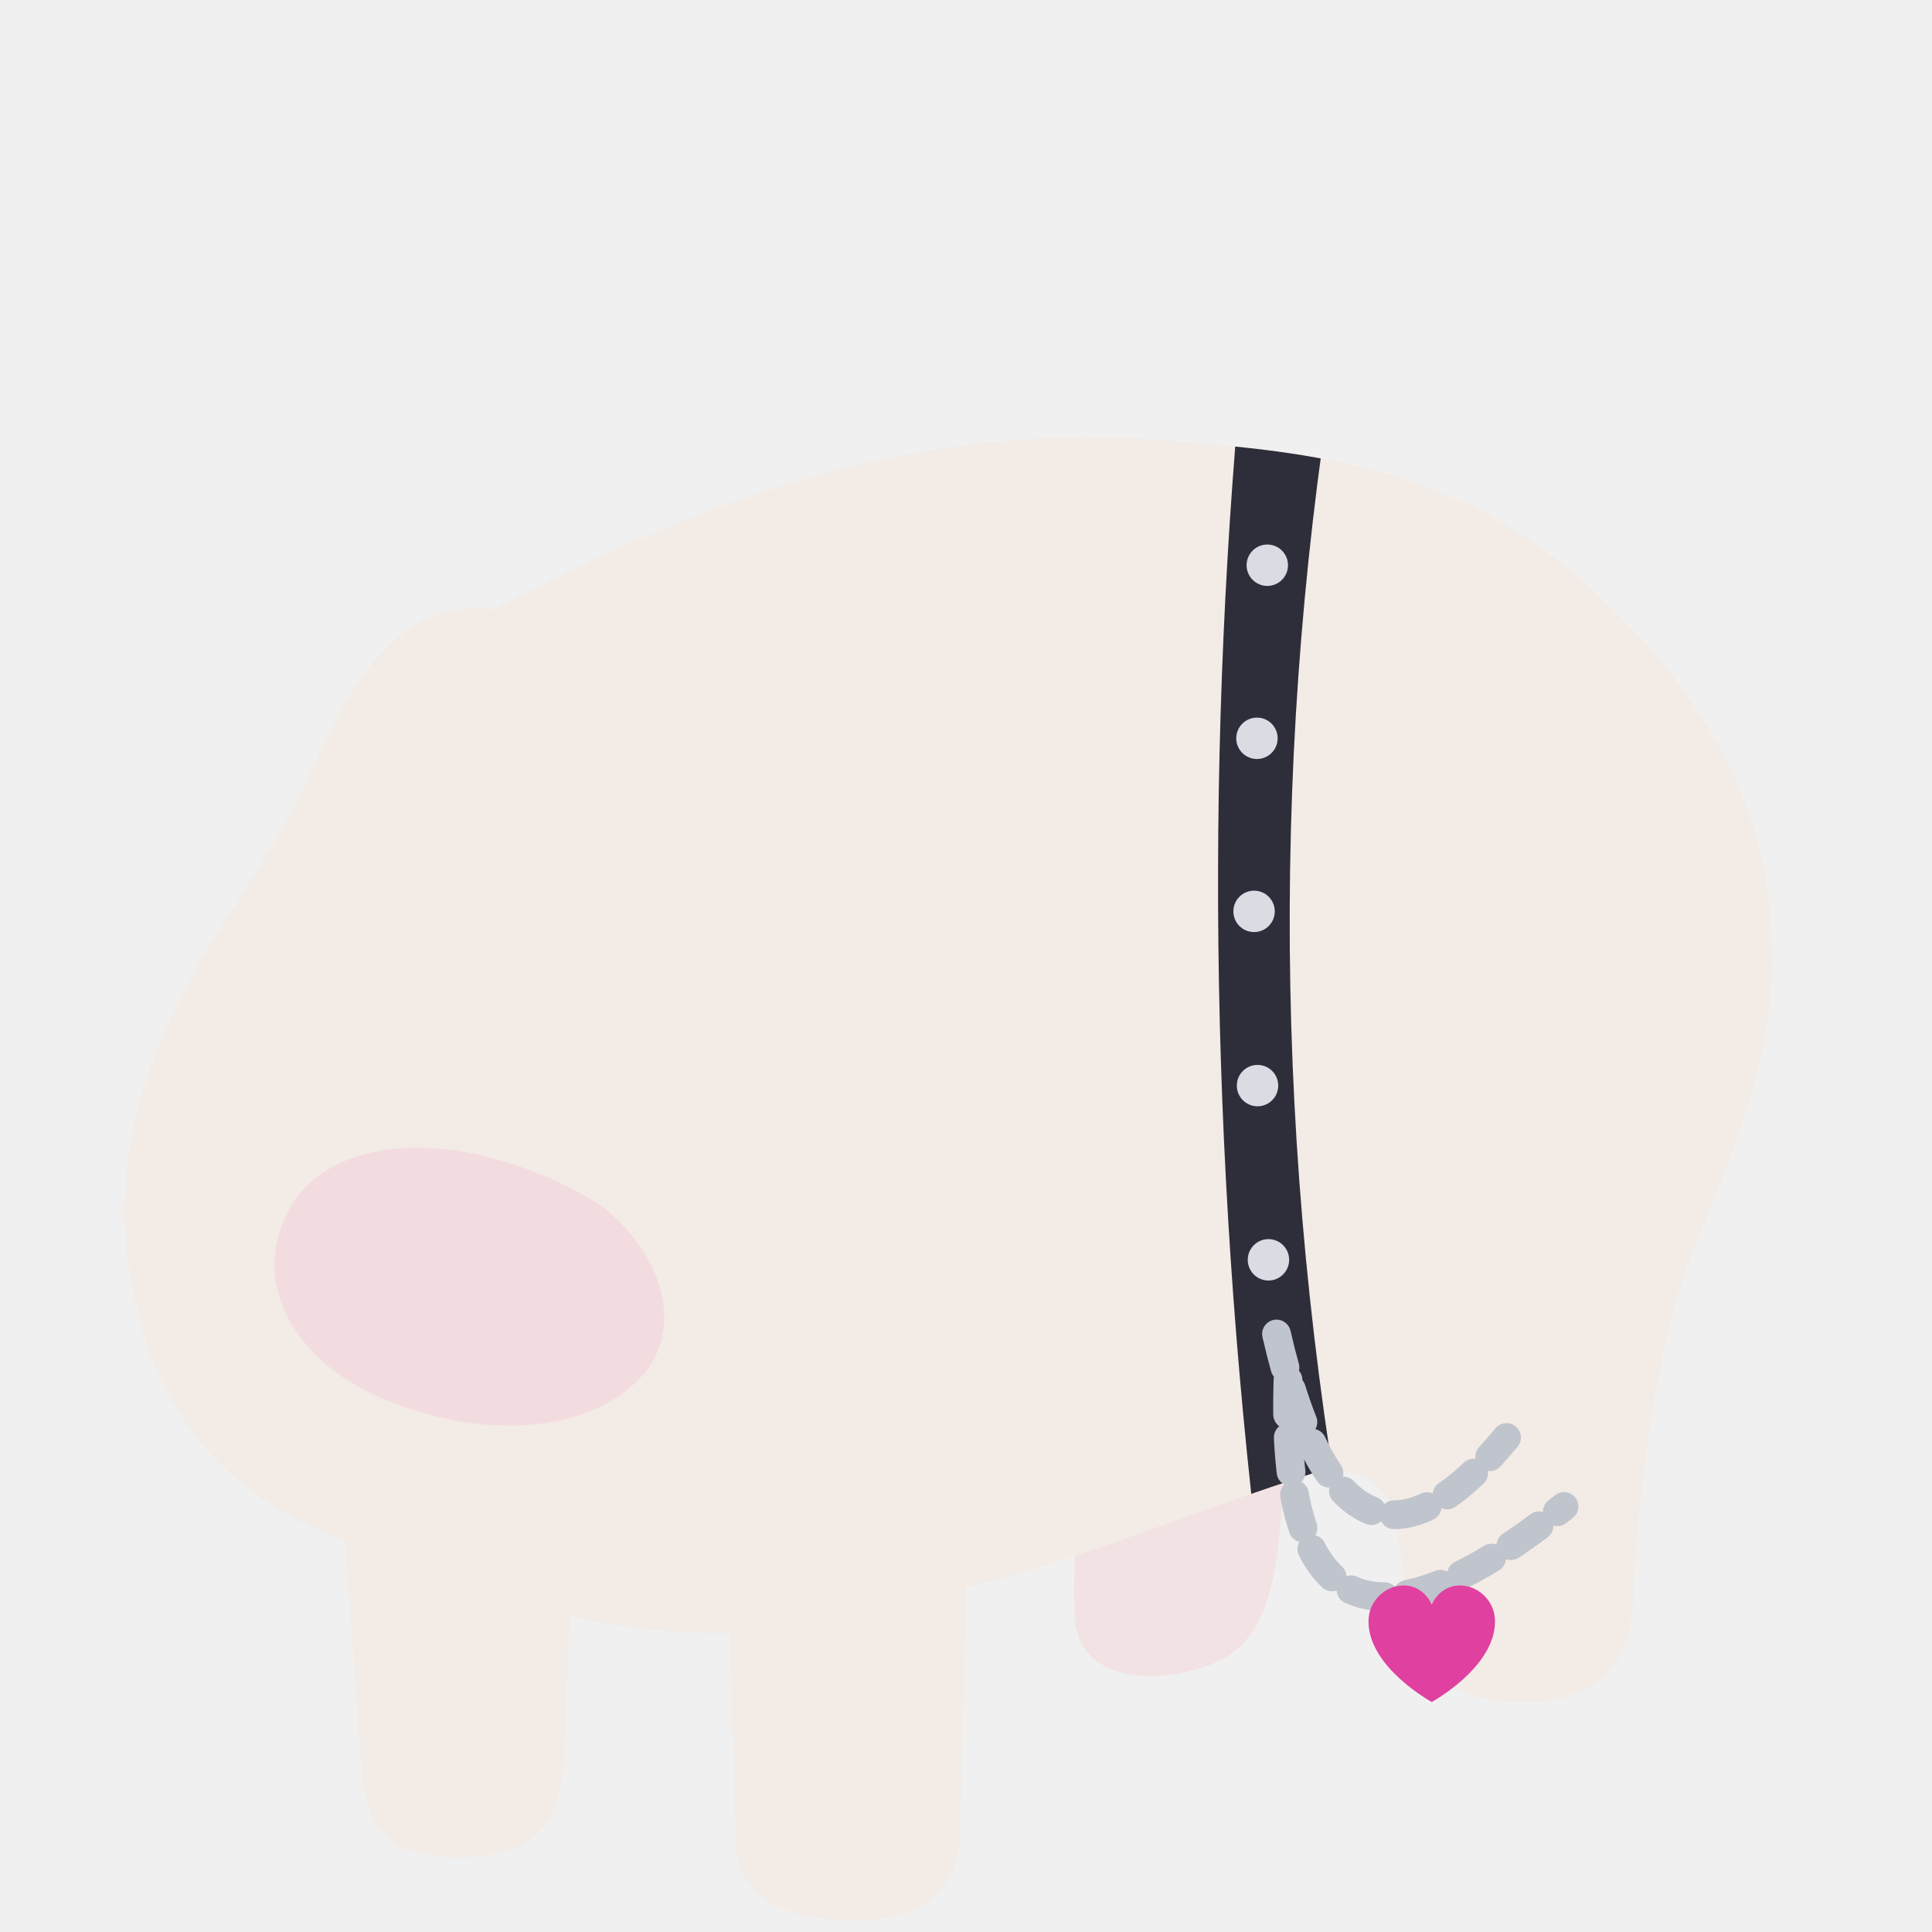
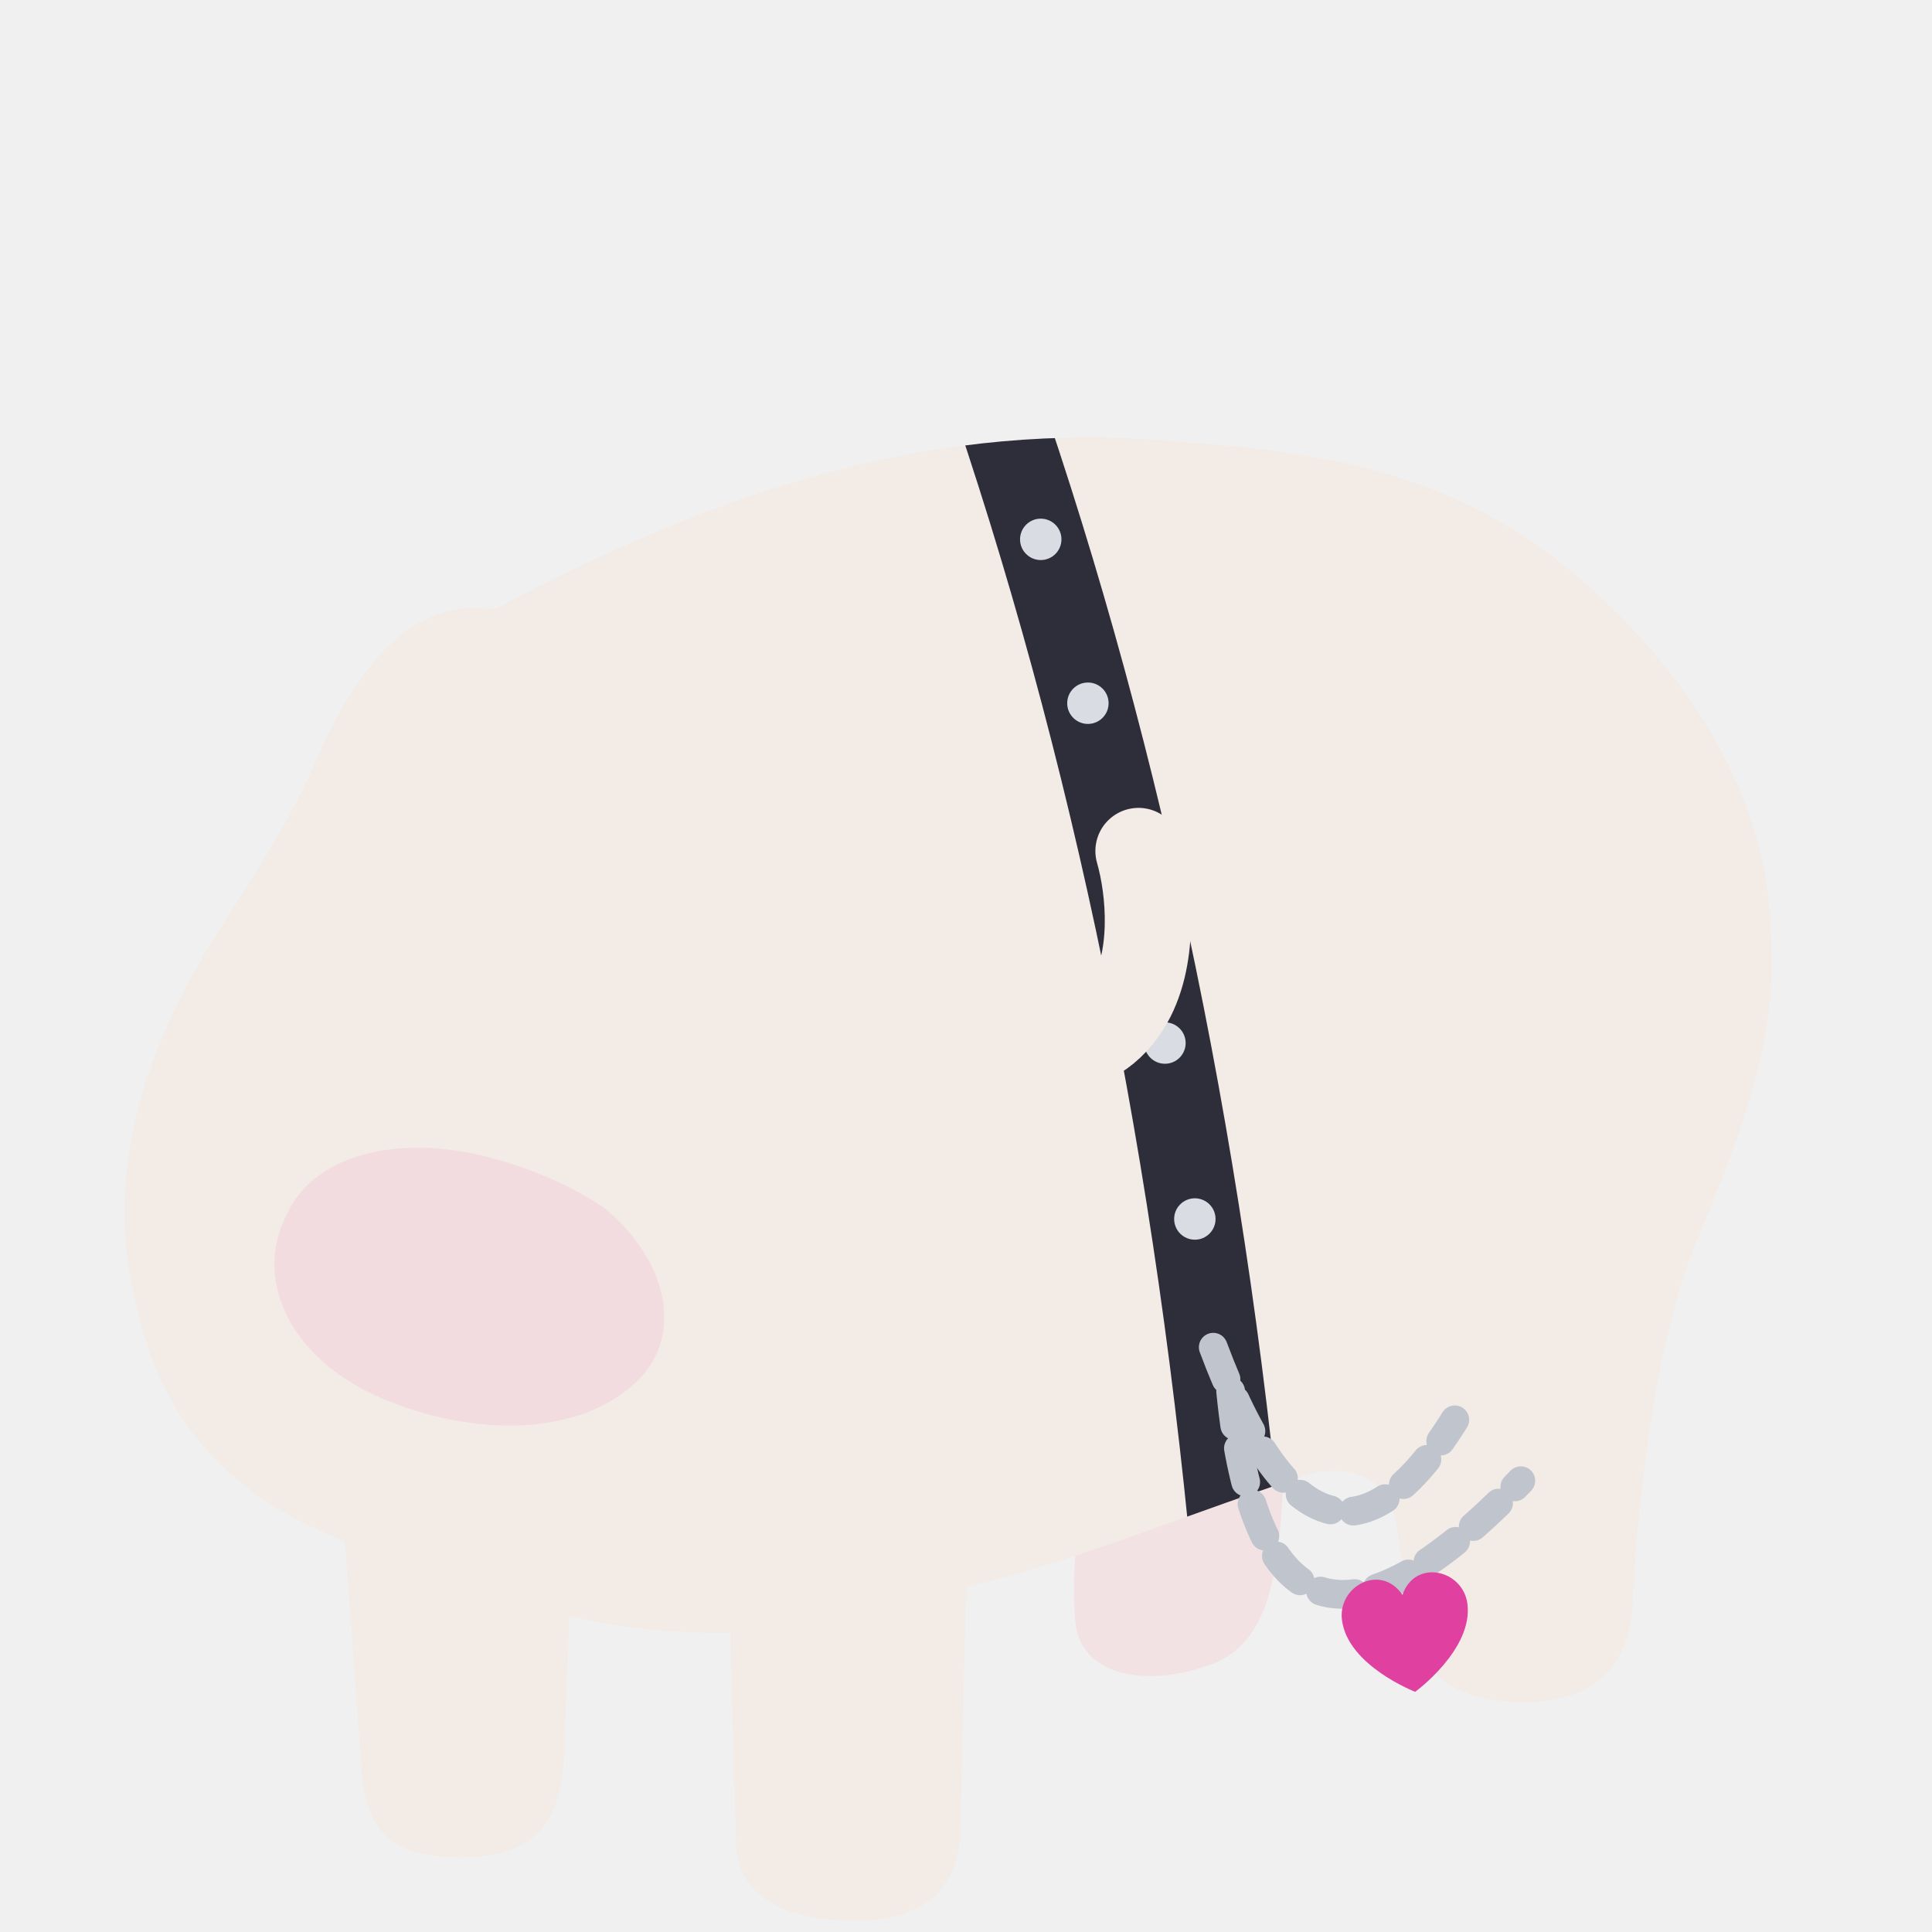
<svg xmlns="http://www.w3.org/2000/svg" viewBox="24 -36 336 336" width="128" height="128" role="img" aria-label="杀马特腰链">
  <style>@media (prefers-reduced-motion:reduce){*{animation:none!important}}</style>
  <g opacity=".18">
    <path fill="#FF9FA5" d="M214 210C213 221 210 232 211 246C212 256 224 257 233 254C244 251 246 240 247 225L248 211Z" />
    <path fill="#FFD1AF" d="M110 70C155 46 192 37 231 41C259 43 279 48 298 64C320 83 332 105 332 128C333 146 326 163 319 180C312 197 309 223 308 241C308 254 301 260 289 260C277 260 270 255 269 244L267 230C266 222 261 219 253 220C231 227 213 235 192 240L191 282C191 292 185 298 173 298C159 298 152 293 152 284L151 248C140 248 131 247 123 245L122 271C121 282 116 287 104 287C93 287 88 283 87 273L84 232C63 224 52 210 48 192C42 170 48 148 62 126C69 115 75 106 80 94C87 79 96 68 110 70Z" />
    <path fill="#FF8195" d="M108 165C91 161 78 166 74 175C68 186 74 200 90 207C106 214 125 214 135 204C143 196 140 183 129 174C123 170 116 167 108 165Z" />
  </g>
  <g class="w-chainbelt" data-wear="chainbelt" data-slot="waist">
-     <style>.w-chainbelt-chain{animation:w-chainbelt-swing 1.3s ease-in-out infinite;transform-origin:248px 200px}
+     <style>.w-chainbelt-chain{animation:w-chainbelt-swing 1.3s ease-in-out infinite;transform-box:fill-box;transform-origin:0 0}
    @keyframes w-chainbelt-swing{0%,100%{transform:rotate(-6deg)}50%{transform:rotate(6deg)}}</style>
    <clipPath id="w-chainbelt-body">
      <path d="M110 70C155 46 192 37 231 41C259 43 279 48 298 64C320 83 332 105 332 128C333 146 326 163 319 180C312 197 309 223 308 241C308 254 301 260 289 260C277 260 270 255 269 244L267 230C266 222 261 219 253 220C231 227 213 235 192 240L191 282C191 292 185 298 173 298C159 298 152 293 152 284L151 248C140 248 131 247 123 245L122 271C121 282 116 287 104 287C93 287 88 283 87 273L84 232C63 224 52 210 48 192C42 170 48 148 62 126C69 115 75 106 80 94C87 79 96 68 110 70Z" />
    </clipPath>
-     <g clip-path="url(#w-chainbelt-body)">
-       <path d="M240 28Q230 135 244 244H260Q238.8 135 256 28Z" fill="#2E2E3A" />
-       <circle cx="244.4" cy="62.3" r="3.6" fill="#D9DCE3" />
-       <circle cx="242.6" cy="92.4" r="3.6" fill="#D9DCE3" />
-       <circle cx="242.1" cy="122.5" r="3.6" fill="#D9DCE3" />
-       <circle cx="242.7" cy="152.8" r="3.6" fill="#D9DCE3" />
-       <circle cx="244.6" cy="183.1" r="3.6" fill="#D9DCE3" />
+     <mask id="w-chainbelt-ear" maskUnits="userSpaceOnUse" x="0" y="-60" width="400" height="400">
+       <rect x="0" y="-60" width="400" height="400" fill="#fff" />
+       <path d="M187 104C174 110 184 129 193 139C201 147 213 150 220 139C225 131 224 119 222 112" fill="none" stroke="#000" stroke-width="15" stroke-linecap="round" />
+     </mask>
+     <g mask="url(#w-chainbelt-ear)">
+       <g clip-path="url(#w-chainbelt-body)">
+         <path d="M188 30Q222 128 232 244H248Q238 128 204 30Z" fill="#2E2E3A" />
+         <circle cx="205" cy="57.8" r="3.6" fill="#D9DCE3" />
+         <circle cx="213.2" cy="86.3" r="3.6" fill="#D9DCE3" />
+         <circle cx="220.3" cy="115.5" r="3.6" fill="#D9DCE3" />
+         <circle cx="226.6" cy="145.4" r="3.6" fill="#D9DCE3" />
+         <circle cx="231.8" cy="176" r="3.6" fill="#D9DCE3" />
+       </g>
    </g>
-     <g class="w-chainbelt-chain">
-       <path d="M246 196Q258 248 286 214" fill="none" stroke="#C0C4CC" stroke-width="5" stroke-dasharray="6 4" stroke-linecap="round" />
-       <path d="M248 204Q246 266 296 226" fill="none" stroke="#C0C4CC" stroke-width="5" stroke-dasharray="6 4" stroke-linecap="round" />
-       <path d="M262 246c0-6 8-9 11-3 3-6 11-3 11 3 0 8-11 14-11 14s-11-6-11-14Z" fill="#E040A0" />
+     <g transform="translate(235 198.3) rotate(-7.5)">
+       <g class="w-chainbelt-chain">
+         <path d="M0 0Q12 52 40 18" fill="none" stroke="#C0C4CC" stroke-width="5" stroke-dasharray="6 4" stroke-linecap="round" />
+         <path d="M2 8Q0 70 50 30" fill="none" stroke="#C0C4CC" stroke-width="5" stroke-dasharray="6 4" stroke-linecap="round" />
+         <path d="M16 50c0-6 8-9 11-3 3-6 11-3 11 3 0 8-11 14-11 14s-11-6-11-14Z" fill="#E040A0" />
+       </g>
    </g>
  </g>
</svg>
